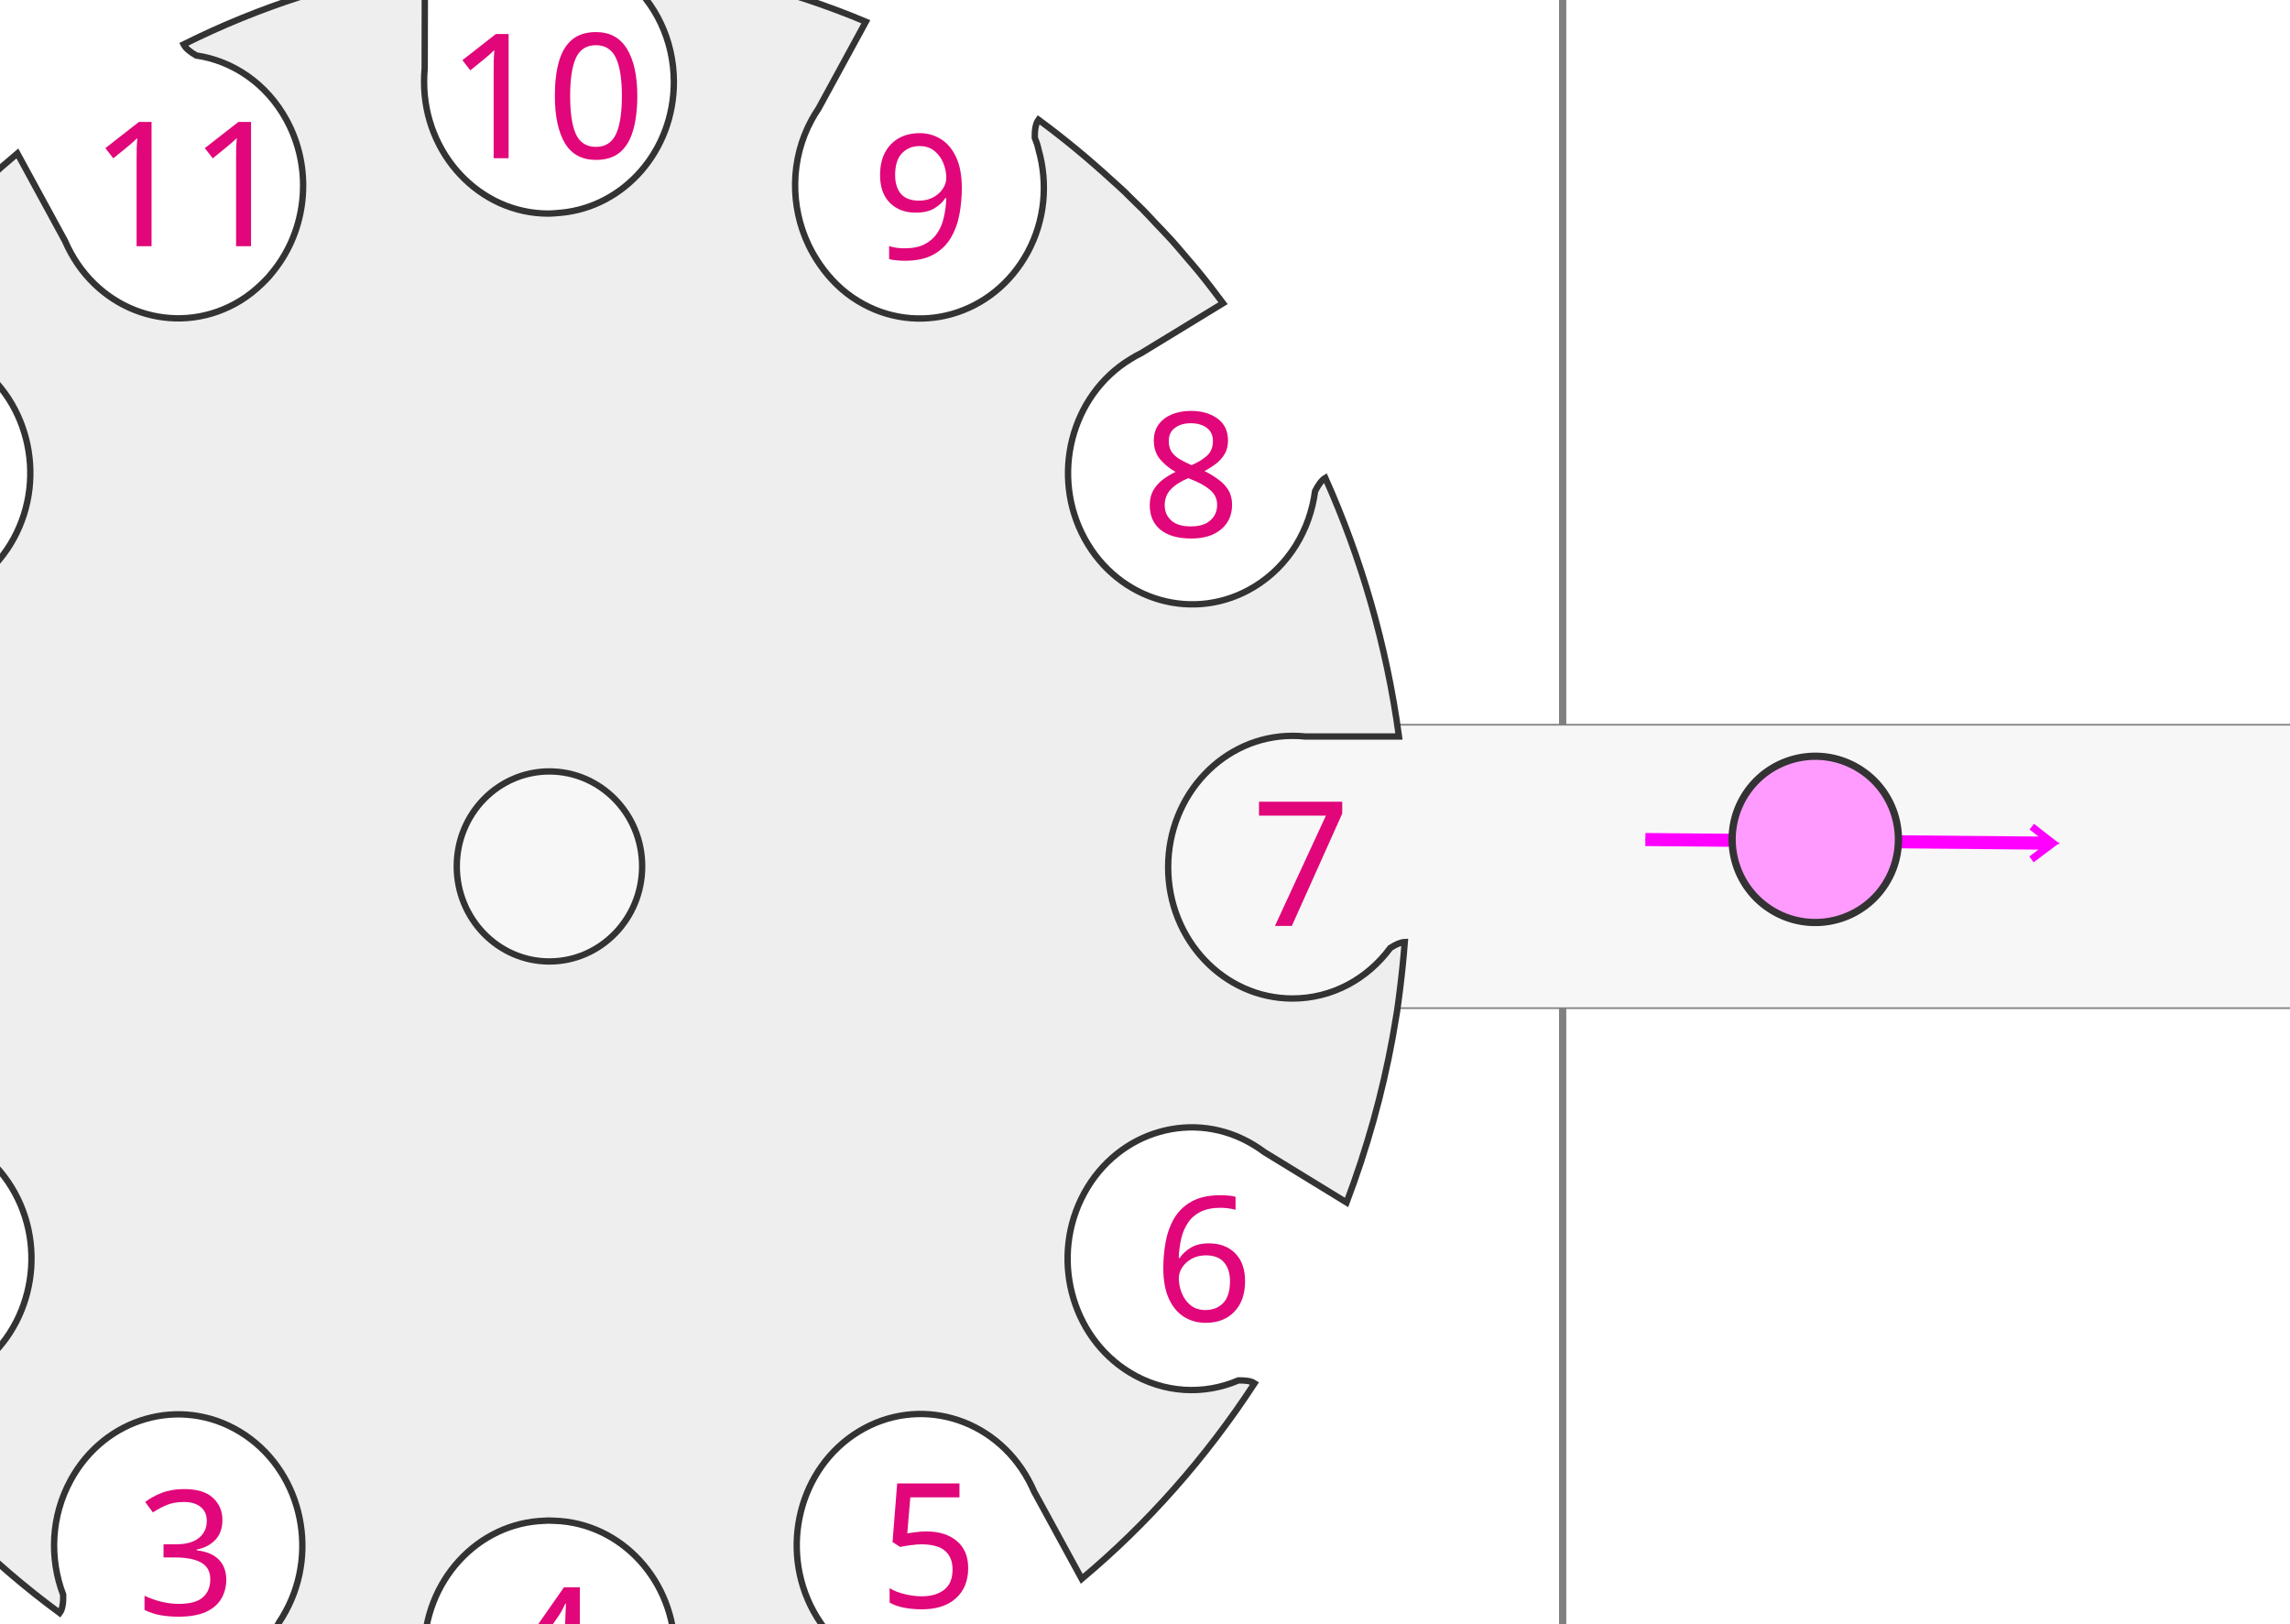
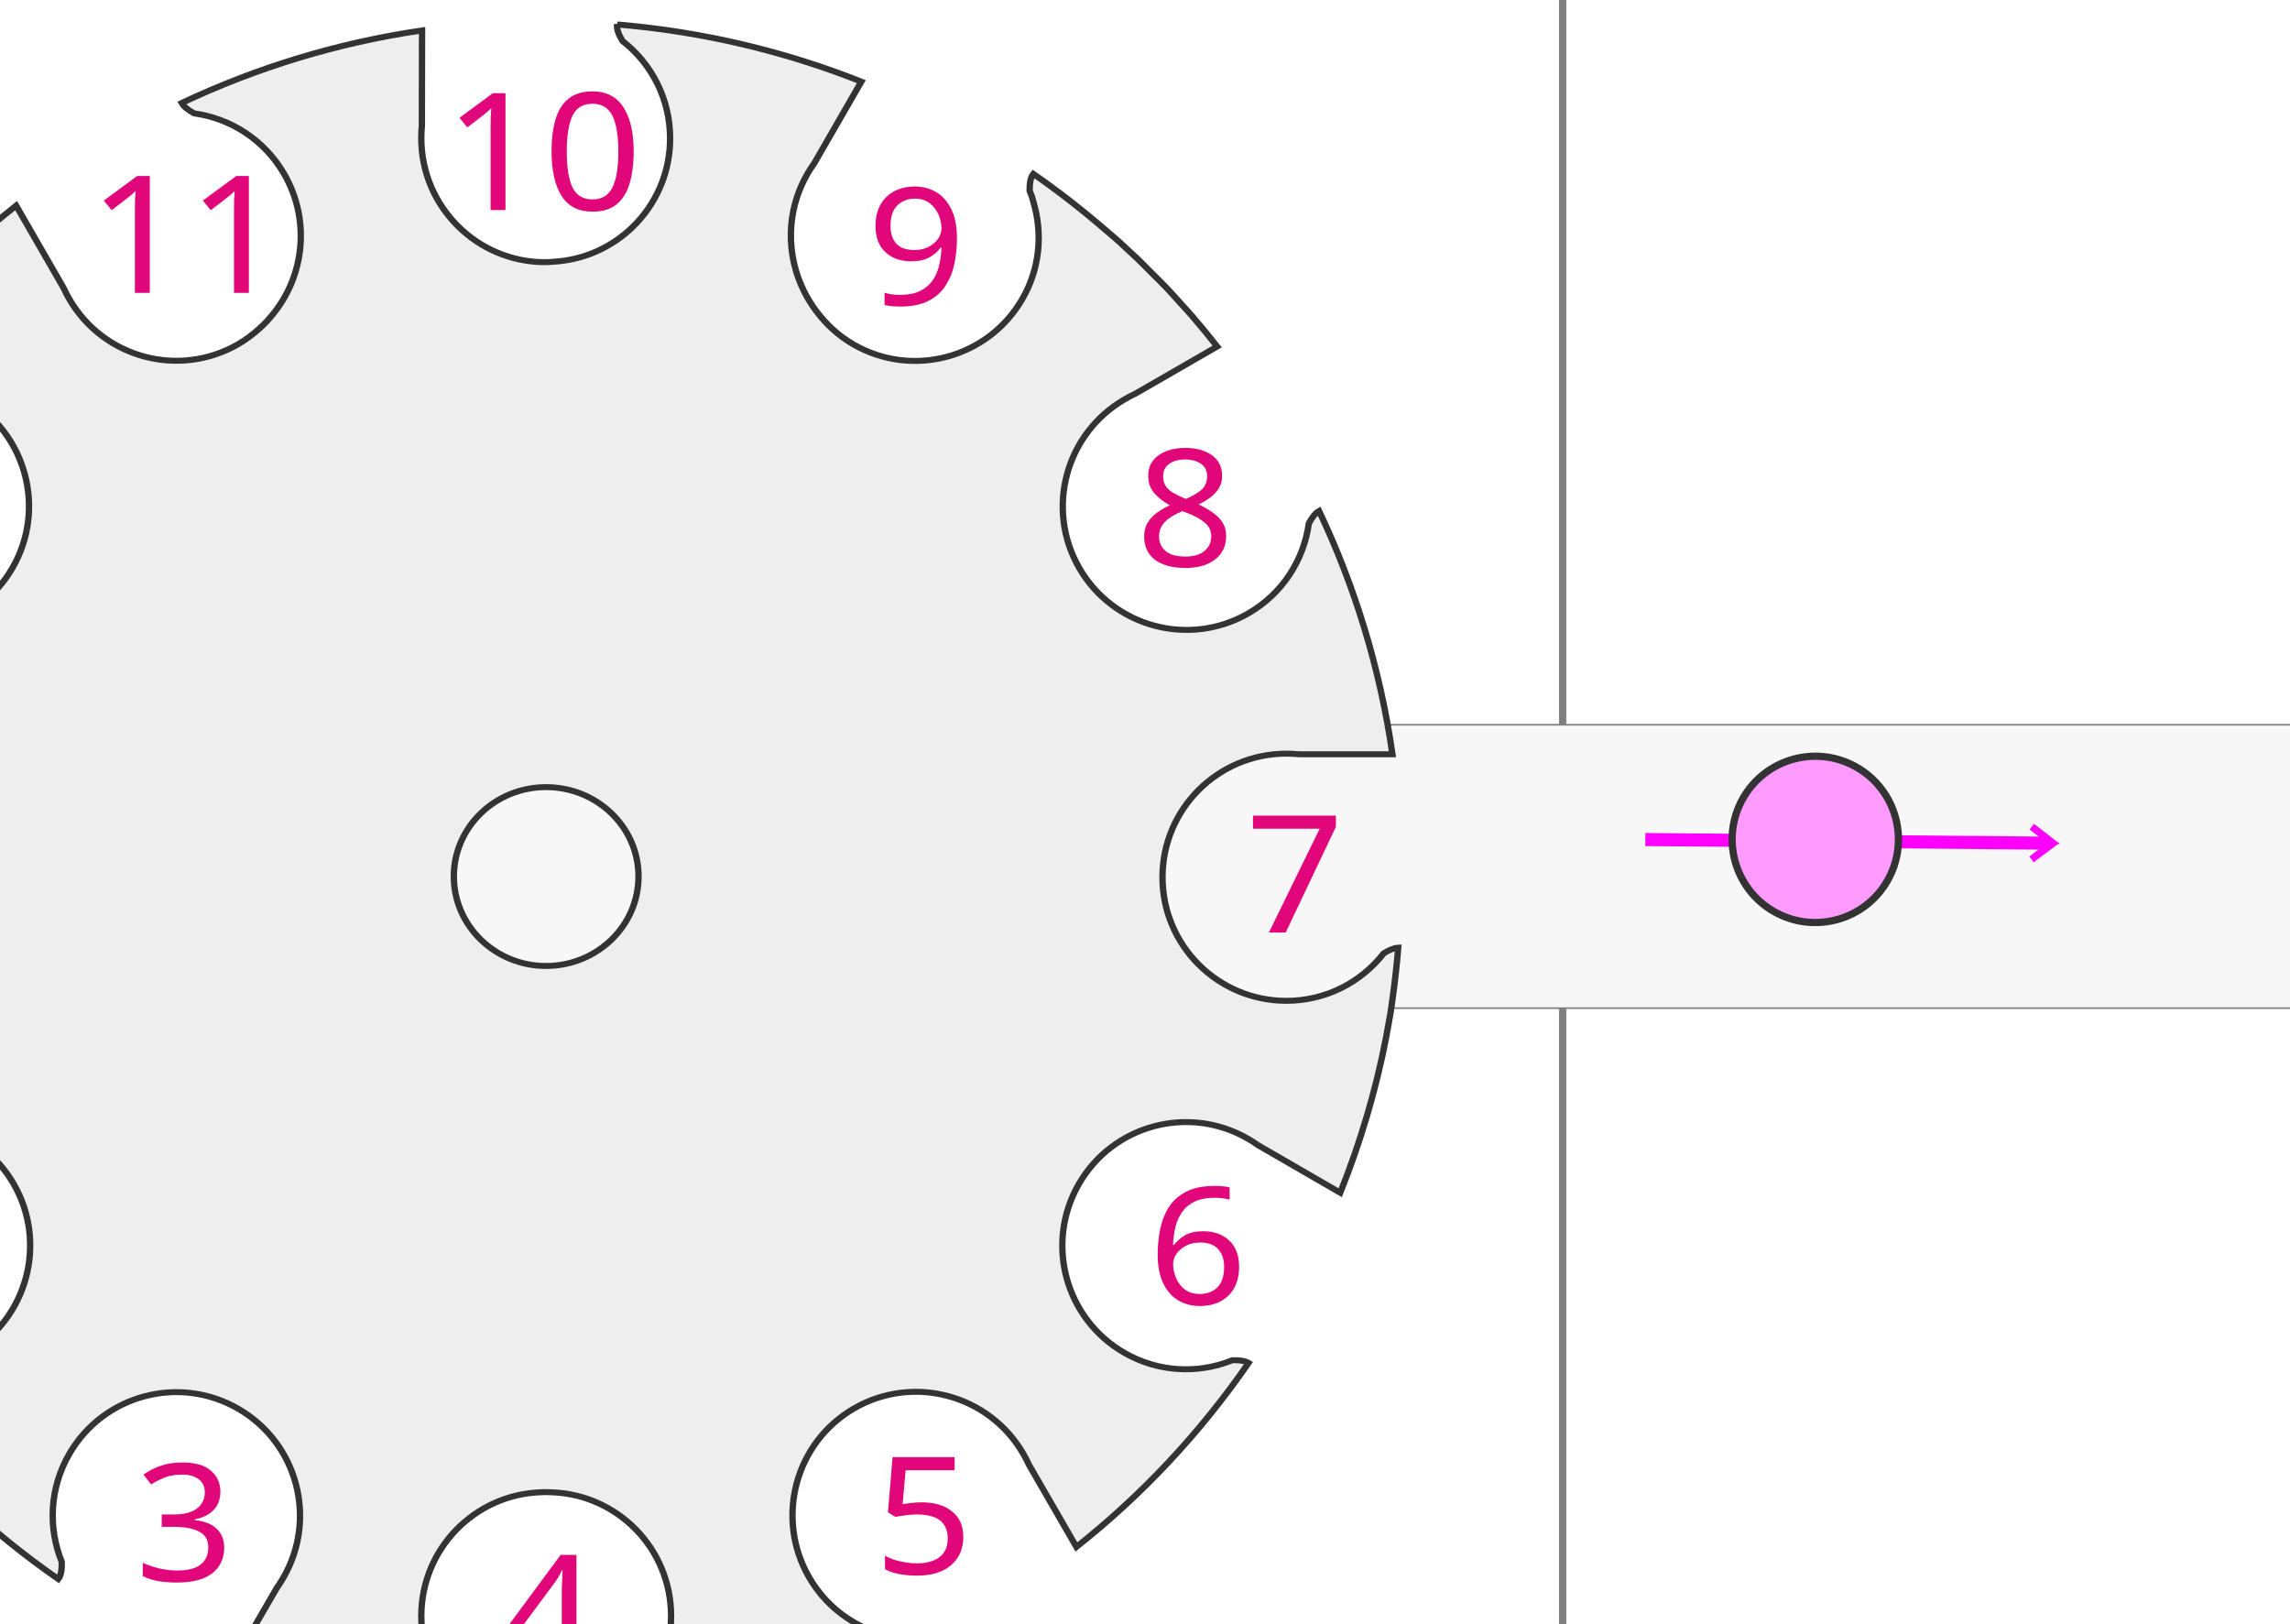
<svg xmlns="http://www.w3.org/2000/svg" viewBox="0 0 316 224" preserveAspectRatio="xMidYMid" id="svg2" version="1.1" width="100%" height="100%">
  <defs id="defs4" />
  <g id="layer1" transform="translate(-255.9688,-585.5625)">
    <rect style="fill:none;stroke:#808080;stroke-width:1;stroke-linecap:round;stroke-linejoin:round;stroke-miterlimit:4;stroke-opacity:1;stroke-dasharray:none;stroke-dashoffset:0;display:inline" id="rect3768-3-6-3" width="334.281" height="342.307" x="137.322" y="548.986" />
    <rect style="fill:#f7f7f7;fill-opacity:1;stroke:#808080;stroke-width:0.22;stroke-linecap:round;stroke-linejoin:round;stroke-miterlimit:4;stroke-opacity:1;stroke-dasharray:none;stroke-dashoffset:0;display:inline" id="rect3770-3-1-5" width="667.559" height="39.108" x="162.665" y="685.574" />
    <rect style="fill:none;stroke:none" id="rect2984" width="312.045" height="218.517" x="268.271" y="587.082" />
-     <g id="g3917" transform="translate(-54.11719,8.027311)">
+     <g id="g3917" transform="matrix(0.9961729,0,0,0.9410313,-53.09361,50.52878)">
      <path id="path2985" d="m 395.737,572.146 c -0.104,0.65 0.232,1.543 0.747,2.428 4.018,3.317 6.589,8.473 6.589,14.284 0,9.462 -6.841,17.214 -15.579,18.038 -0.135,0.015 -0.265,0.017 -0.4,0.028 -0.088,0.006 -0.178,0.024 -0.267,0.028 -0.355,0.023 -0.706,0.057 -1.067,0.057 -9.461,0 -17.153,-8.168 -17.153,-18.179 0,-0.626 0.022,-1.225 0.08,-1.835 l 0.027,-13.973 c -11.743,1.82 -22.928,5.467 -33.291,10.642 0.285,0.552 0.949,1.076 1.734,1.524 5.047,0.747 9.712,3.86 12.458,8.892 3.585,6.571 2.848,14.53 -1.28,20.184 -0.298,0.408 -0.601,0.803 -0.934,1.186 -0.047,0.055 -0.086,0.115 -0.133,0.169 -0.339,0.38 -0.694,0.75 -1.067,1.101 -0.892,0.858 -1.874,1.651 -2.961,2.315 -8.193,5.006 -18.664,2.037 -23.395,-6.634 -0.296,-0.542 -0.563,-1.079 -0.8,-1.637 l -6.562,-12.054 c -1.413,1.181 -2.801,2.395 -4.161,3.642 -0.641,0.591 -1.292,1.173 -1.921,1.778 -0.074,0.071 -0.139,0.154 -0.213,0.226 -0.627,0.606 -1.253,1.187 -1.867,1.807 -0.074,0.074 -0.14,0.152 -0.213,0.226 -0.64,0.649 -1.267,1.312 -1.894,1.976 -0.045,0.047 -0.089,0.094 -0.133,0.141 -0.6,0.638 -1.201,1.297 -1.787,1.948 -0.069,0.076 -0.144,0.149 -0.213,0.226 -0.585,0.652 -1.162,1.311 -1.734,1.976 -0.068,0.079 -0.146,0.147 -0.213,0.226 -0.57,0.667 -1.124,1.352 -1.681,2.033 -2.799,3.42 -5.427,6.999 -7.869,10.727 0.514,0.277 1.278,0.364 2.107,0.339 4.724,-2.023 10.237,-1.804 14.992,1.101 8.193,5.006 11.026,16.086 6.296,24.757 -4.73,8.67 -15.228,11.64 -23.421,6.634 -0.512,-0.313 -0.998,-0.63 -1.467,-0.988 l -11.204,-6.86 c -4.282,11.359 -7.026,23.537 -8.003,36.246 0.576,-0.024 1.29,-0.355 2.001,-0.819 3.135,-4.252 8.007,-6.973 13.498,-6.973 9.461,0 17.153,8.111 17.153,18.123 0,10.012 -7.692,18.123 -17.153,18.123 -0.591,0 -1.131,-0.023 -1.707,-0.085 l -12.964,0 c 1.078,7.934 2.845,15.621 5.255,23.007 0.15,0.453 0.298,0.903 0.453,1.355 0.118,0.348 0.226,0.698 0.347,1.044 0.123,0.35 0.247,0.695 0.373,1.044 0.317,0.875 0.65,1.755 0.987,2.625 0.822,2.124 1.703,4.228 2.641,6.323 0.572,-0.252 1.121,-0.975 1.574,-1.863 0.706,-5.341 3.621,-10.306 8.376,-13.211 8.193,-5.006 18.691,-2.065 23.421,6.606 4.73,8.67 1.898,19.779 -6.296,24.785 -0.512,0.313 -1.019,0.596 -1.547,0.847 l -11.391,6.944 c 7.379,9.918 15.964,18.428 25.422,25.378 0.39,-0.511 0.508,-1.482 0.48,-2.512 -1.912,-4.999 -1.705,-10.804 1.04,-15.836 4.73,-8.67 15.201,-11.64 23.395,-6.634 8.193,5.006 10.999,16.086 6.269,24.757 -0.296,0.542 -0.595,1.056 -0.934,1.553 l -6.642,12.138 c 0.941,0.398 1.904,0.756 2.854,1.129 0.729,0.286 1.454,0.576 2.187,0.847 0.08,0.029 0.16,0.055 0.24,0.085 0.804,0.292 1.618,0.573 2.428,0.847 0.095,0.033 0.198,0.052 0.293,0.085 0.476,0.16 0.946,0.317 1.414,0.48 0.848,0.273 1.683,0.538 2.534,0.79 0.223,0.066 0.444,0.133 0.667,0.198 0.213,0.059 0.427,0.109 0.64,0.169 0.044,0.012 0.09,0.015 0.133,0.028 0.019,0.005 0.035,0.023 0.053,0.028 0.822,0.231 1.655,0.465 2.481,0.677 0.097,0.025 0.196,0.06 0.293,0.085 0.106,0.027 0.213,0.058 0.32,0.085 0.452,0.113 0.908,0.203 1.36,0.311 0.277,0.064 0.553,0.135 0.827,0.198 0.605,0.139 1.208,0.267 1.814,0.395 0.205,0.044 0.408,0.099 0.614,0.141 0.115,0.023 0.232,0.033 0.347,0.057 1.062,0.216 2.132,0.407 3.201,0.593 0.578,0.1 1.156,0.192 1.734,0.282 0.757,0.119 1.51,0.264 2.267,0.367 0.811,0.111 1.641,0.188 2.454,0.282 0.963,0.111 1.916,0.224 2.881,0.311 0.014,-0.629 -0.306,-1.427 -0.774,-2.23 -4.018,-3.317 -6.589,-8.473 -6.589,-14.284 0,-9.822 7.38,-17.85 16.592,-18.151 0.178,-0.005 0.354,-0.028 0.534,-0.028 0.296,0 0.588,0.012 0.88,0.028 9.213,0.3 16.592,8.301 16.592,18.123 0,0.626 -0.022,1.225 -0.08,1.835 l 0,13.776 c 1.722,-0.269 3.441,-0.555 5.148,-0.903 0.834,-0.172 1.677,-0.345 2.508,-0.536 0.098,-0.022 0.195,-0.062 0.293,-0.085 0.722,-0.168 1.445,-0.304 2.161,-0.48 0.107,-0.027 0.213,-0.058 0.32,-0.085 0.09,-0.023 0.177,-0.06 0.267,-0.085 0.008,-10e-4 0.018,10e-4 0.027,0 0.862,-0.224 1.704,-0.462 2.561,-0.706 0.061,-0.017 0.126,-0.039 0.187,-0.057 0.821,-0.235 1.638,-0.48 2.454,-0.734 0.096,-0.029 0.197,-0.055 0.293,-0.085 0.815,-0.256 1.645,-0.516 2.454,-0.79 0.096,-0.032 0.198,-0.052 0.293,-0.085 0.809,-0.276 1.597,-0.581 2.401,-0.875 4.108,-1.505 8.146,-3.246 12.084,-5.222 -0.237,-0.604 -0.946,-1.185 -1.787,-1.665 -5.047,-0.747 -9.712,-3.832 -12.458,-8.864 -4.73,-8.67 -1.951,-19.779 6.242,-24.785 8.193,-5.006 18.691,-2.008 23.421,6.662 0.296,0.542 0.563,1.079 0.8,1.637 l 6.562,12.026 c 8.993,-7.535 17.048,-16.578 23.848,-26.987 -0.507,-0.332 -1.351,-0.422 -2.241,-0.395 -4.724,2.023 -10.237,1.804 -14.992,-1.101 -8.193,-5.006 -10.999,-16.086 -6.269,-24.757 4.73,-8.67 15.201,-11.64 23.395,-6.634 0.512,0.313 0.998,0.63 1.467,0.988 l 11.337,6.944 c 2.821,-7.452 4.945,-15.07 6.349,-22.752 0.084,-0.472 0.161,-0.938 0.24,-1.411 0.062,-0.364 0.128,-0.737 0.187,-1.101 0.058,-0.368 0.131,-0.731 0.187,-1.101 0.139,-0.925 0.254,-1.863 0.373,-2.795 0.288,-2.24 0.517,-4.5 0.694,-6.775 -0.578,0.027 -1.289,0.354 -2.001,0.819 -3.135,4.252 -8.007,6.973 -13.498,6.973 -9.461,0 -17.153,-8.111 -17.153,-18.123 0,-10.012 7.692,-18.123 17.153,-18.123 0.591,-10e-6 1.158,0.023 1.734,0.085 l 12.964,0 c -1.709,-12.6 -5.2,-24.577 -10.164,-35.681 -0.516,0.303 -0.996,1.016 -1.414,1.835 -0.706,5.341 -3.621,10.278 -8.376,13.183 -8.193,5.006 -18.691,2.037 -23.421,-6.634 -4.73,-8.67 -1.898,-19.751 6.296,-24.757 0.512,-0.313 0.993,-0.596 1.521,-0.847 l 11.284,-6.888 c -1.13,-1.516 -2.274,-3.001 -3.468,-4.46 -0.558,-0.679 -1.136,-1.339 -1.707,-2.004 -0.067,-0.079 -0.146,-0.176 -0.213,-0.254 -0.573,-0.663 -1.121,-1.326 -1.707,-1.976 -0.07,-0.078 -0.143,-0.148 -0.213,-0.226 -0.614,-0.678 -1.24,-1.313 -1.867,-1.976 -0.044,-0.047 -0.089,-0.094 -0.133,-0.141 -0.603,-0.635 -1.199,-1.299 -1.814,-1.92 -0.072,-0.073 -0.168,-0.153 -0.24,-0.226 -0.616,-0.619 -1.238,-1.23 -1.867,-1.835 -0.074,-0.072 -0.139,-0.154 -0.213,-0.226 -0.63,-0.603 -1.278,-1.161 -1.921,-1.75 -3.221,-2.953 -6.599,-5.75 -10.11,-8.328 -0.384,0.518 -0.534,1.467 -0.507,2.484 0.091,0.246 0.186,0.484 0.267,0.734 0.025,0.074 0.056,0.151 0.08,0.226 0.075,0.243 0.121,0.488 0.187,0.734 1.287,4.595 0.896,9.692 -1.547,14.171 -4.73,8.67 -15.201,11.668 -23.395,6.662 -2.115,-1.292 -3.842,-3.01 -5.202,-4.968 -0.334,-0.48 -0.648,-0.959 -0.934,-1.468 -0.251,-0.434 -0.479,-0.874 -0.694,-1.327 -2.498,-5.276 -2.542,-11.758 0.454,-17.248 0.296,-0.542 0.595,-1.027 0.934,-1.524 l 6.536,-11.997 c -10.612,-4.46 -21.967,-7.338 -33.825,-8.384 z m -9.843,111.843 c 7.057,0 12.804,5.856 12.804,13.098 0,7.242 -5.747,13.126 -12.804,13.126 -7.057,0 -12.778,-5.884 -12.778,-13.126 0,-7.242 5.721,-13.098 12.778,-13.098 z" style="fill:#eeeeee;fill-opacity:1;fill-rule:nonzero;stroke:#333333;stroke-width:0.878;stroke-opacity:1" />
-       <text id="text2985" y="706.605" x="276.056" style="font-size:24px;font-style:normal;font-variant:normal;font-weight:normal;font-stretch:normal;line-height:125%;letter-spacing:0px;word-spacing:0px;fill:#e10679;fill-opacity:1;stroke:none;font-family:AvantGarde CondBook;-inkscape-font-specification:AvantGarde CondBook" xml:space="preserve">
+       <text id="text2985" y="706.605" x="276.056" style="font-size:24px;font-style:normal;font-variant:normal;font-weight:normal;font-stretch:normal;line-height:125%;letter-spacing:0px;word-spacing:0px;fill:#e10679;fill-opacity:1;stroke:none;font-family:'ITCAvantGardeW01-CnBk';-inkscape-font-specification:'ITCAvantGardeW01-CnBk'" xml:space="preserve">
        <tspan y="706.605" x="276.056" id="tspan2987">1</tspan>
      </text>
-       <text id="text2985-1" y="759.86" x="290.602" style="font-size:24px;font-style:normal;font-variant:normal;font-weight:normal;font-stretch:normal;line-height:125%;letter-spacing:0px;word-spacing:0px;fill:#e10679;fill-opacity:1;stroke:none;font-family:AvantGarde CondBook;-inkscape-font-specification:AvantGarde CondBook" xml:space="preserve">
+       <text id="text2985-1" y="759.86" x="290.602" style="font-size:24px;font-style:normal;font-variant:normal;font-weight:normal;font-stretch:normal;line-height:125%;letter-spacing:0px;word-spacing:0px;fill:#e10679;fill-opacity:1;stroke:none;font-family:'ITCAvantGardeW01-CnBk';-inkscape-font-specification:'ITCAvantGardeW01-CnBk'" xml:space="preserve">
        <tspan y="759.86" x="290.602" id="tspan2987-7">2</tspan>
      </text>
-       <text id="text2985-1-4" y="800.399" x="328.95" style="font-size:24px;font-style:normal;font-variant:normal;font-weight:normal;font-stretch:normal;line-height:125%;letter-spacing:0px;word-spacing:0px;fill:#e10679;fill-opacity:1;stroke:none;font-family:AvantGarde CondBook;-inkscape-font-specification:AvantGarde CondBook" xml:space="preserve">
+       <text id="text2985-1-4" y="800.399" x="328.95" style="font-size:24px;font-style:normal;font-variant:normal;font-weight:normal;font-stretch:normal;line-height:125%;letter-spacing:0px;word-spacing:0px;fill:#e10679;fill-opacity:1;stroke:none;font-family:'ITCAvantGardeW01-CnBk';-inkscape-font-specification:'ITCAvantGardeW01-CnBk'" xml:space="preserve">
        <tspan y="800.399" x="328.95" id="tspan2987-7-0">3</tspan>
      </text>
-       <text id="text2985-1-4-9" y="813.807" x="379.346" style="font-size:24px;font-style:normal;font-variant:normal;font-weight:normal;font-stretch:normal;line-height:125%;letter-spacing:0px;word-spacing:0px;fill:#e10679;fill-opacity:1;stroke:none;font-family:AvantGarde CondBook;-inkscape-font-specification:AvantGarde CondBook" xml:space="preserve">
+       <text id="text2985-1-4-9" y="813.807" x="379.346" style="font-size:24px;font-style:normal;font-variant:normal;font-weight:normal;font-stretch:normal;line-height:125%;letter-spacing:0px;word-spacing:0px;fill:#e10679;fill-opacity:1;stroke:none;font-family:'ITCAvantGardeW01-CnBk';-inkscape-font-specification:'ITCAvantGardeW01-CnBk'" xml:space="preserve">
        <tspan y="813.807" x="379.346" id="tspan2987-7-0-4">4</tspan>
      </text>
-       <text id="text2985-1-4-9-8" y="799.381" x="431.327" style="font-size:24px;font-style:normal;font-variant:normal;font-weight:normal;font-stretch:normal;line-height:125%;letter-spacing:0px;word-spacing:0px;fill:#e10679;fill-opacity:1;stroke:none;font-family:AvantGarde CondBook;-inkscape-font-specification:AvantGarde CondBook" xml:space="preserve">
+       <text id="text2985-1-4-9-8" y="799.381" x="431.327" style="font-size:24px;font-style:normal;font-variant:normal;font-weight:normal;font-stretch:normal;line-height:125%;letter-spacing:0px;word-spacing:0px;fill:#e10679;fill-opacity:1;stroke:none;font-family:'ITCAvantGardeW01-CnBk';-inkscape-font-specification:'ITCAvantGardeW01-CnBk'" xml:space="preserve">
        <tspan y="799.381" x="431.327" id="tspan2987-7-0-4-8">5</tspan>
      </text>
-       <text id="text2985-1-4-9-2" y="759.848" x="469.3" style="font-size:24px;font-style:normal;font-variant:normal;font-weight:normal;font-stretch:normal;line-height:125%;letter-spacing:0px;word-spacing:0px;fill:#e10679;fill-opacity:1;stroke:none;font-family:AvantGarde CondBook;-inkscape-font-specification:AvantGarde CondBook" xml:space="preserve">
+       <text id="text2985-1-4-9-2" y="759.848" x="469.3" style="font-size:24px;font-style:normal;font-variant:normal;font-weight:normal;font-stretch:normal;line-height:125%;letter-spacing:0px;word-spacing:0px;fill:#e10679;fill-opacity:1;stroke:none;font-family:'ITCAvantGardeW01-CnBk';-inkscape-font-specification:'ITCAvantGardeW01-CnBk'" xml:space="preserve">
        <tspan y="759.848" x="469.3" id="tspan2987-7-0-4-4">6</tspan>
      </text>
-       <text id="text2985-1-4-9-5" y="705.31" x="482.755" style="font-size:24px;font-style:normal;font-variant:normal;font-weight:normal;font-stretch:normal;line-height:125%;letter-spacing:0px;word-spacing:0px;fill:#e10679;fill-opacity:1;stroke:none;font-family:AvantGarde CondBook;-inkscape-font-specification:AvantGarde CondBook" xml:space="preserve">
+       <text id="text2985-1-4-9-5" y="705.31" x="482.755" style="font-size:24px;font-style:normal;font-variant:normal;font-weight:normal;font-stretch:normal;line-height:125%;letter-spacing:0px;word-spacing:0px;fill:#e10679;fill-opacity:1;stroke:none;font-family:'ITCAvantGardeW01-CnBk';-inkscape-font-specification:'ITCAvantGardeW01-CnBk'" xml:space="preserve">
        <tspan y="705.31" x="482.755" id="tspan2987-7-0-4-5">7</tspan>
      </text>
-       <text id="text2985-1-4-9-1" y="651.614" x="467.57" style="font-size:24px;font-style:normal;font-variant:normal;font-weight:normal;font-stretch:normal;line-height:125%;letter-spacing:0px;word-spacing:0px;fill:#e10679;fill-opacity:1;stroke:none;font-family:AvantGarde CondBook;-inkscape-font-specification:AvantGarde CondBook" xml:space="preserve">
+       <text id="text2985-1-4-9-1" y="651.614" x="467.57" style="font-size:24px;font-style:normal;font-variant:normal;font-weight:normal;font-stretch:normal;line-height:125%;letter-spacing:0px;word-spacing:0px;fill:#e10679;fill-opacity:1;stroke:none;font-family:'ITCAvantGardeW01-CnBk';-inkscape-font-specification:'ITCAvantGardeW01-CnBk'" xml:space="preserve">
        <tspan y="651.614" x="467.57" id="tspan2987-7-0-4-7">8</tspan>
      </text>
-       <text id="text2985-1-4-9-11" y="613.285" x="430.323" style="font-size:24px;font-style:normal;font-variant:normal;font-weight:normal;font-stretch:normal;line-height:125%;letter-spacing:0px;word-spacing:0px;fill:#e10679;fill-opacity:1;stroke:none;font-family:AvantGarde CondBook;-inkscape-font-specification:AvantGarde CondBook" xml:space="preserve">
+       <text id="text2985-1-4-9-11" y="613.285" x="430.323" style="font-size:24px;font-style:normal;font-variant:normal;font-weight:normal;font-stretch:normal;line-height:125%;letter-spacing:0px;word-spacing:0px;fill:#e10679;fill-opacity:1;stroke:none;font-family:'ITCAvantGardeW01-CnBk';-inkscape-font-specification:'ITCAvantGardeW01-CnBk'" xml:space="preserve">
        <tspan y="613.285" x="430.323" id="tspan2987-7-0-4-52">9</tspan>
      </text>
-       <text id="text2985-1-4-9-7" y="599.366" x="371.752" style="font-size:24px;font-style:normal;font-variant:normal;font-weight:normal;font-stretch:normal;line-height:125%;letter-spacing:0px;word-spacing:0px;fill:#e10679;fill-opacity:1;stroke:none;font-family:AvantGarde CondBook;-inkscape-font-specification:AvantGarde CondBook" xml:space="preserve">
+       <text id="text2985-1-4-9-7" y="599.366" x="371.752" style="font-size:24px;font-style:normal;font-variant:normal;font-weight:normal;font-stretch:normal;line-height:125%;letter-spacing:0px;word-spacing:0px;fill:#e10679;fill-opacity:1;stroke:none;font-family:'ITCAvantGardeW01-CnBk';-inkscape-font-specification:'ITCAvantGardeW01-CnBk'" xml:space="preserve">
        <tspan y="599.366" x="371.752" id="tspan2987-7-0-4-6">10</tspan>
      </text>
-       <text id="text2985-1-4-9-14" y="611.509" x="322.486" style="font-size:24px;font-style:normal;font-variant:normal;font-weight:normal;font-stretch:normal;line-height:125%;letter-spacing:0px;word-spacing:0px;fill:#e10679;fill-opacity:1;stroke:none;font-family:AvantGarde CondBook;-inkscape-font-specification:AvantGarde CondBook" xml:space="preserve">
+       <text id="text2985-1-4-9-14" y="611.509" x="322.486" style="font-size:24px;font-style:normal;font-variant:normal;font-weight:normal;font-stretch:normal;line-height:125%;letter-spacing:0px;word-spacing:0px;fill:#e10679;fill-opacity:1;stroke:none;font-family:'ITCAvantGardeW01-CnBk';-inkscape-font-specification:'ITCAvantGardeW01-CnBk'" xml:space="preserve">
        <tspan y="611.509" x="322.486" id="tspan2987-7-0-4-2">11</tspan>
      </text>
-       <text id="text2985-1-4-9-3" y="650.796" x="281.195" style="font-size:24px;font-style:normal;font-variant:normal;font-weight:normal;font-stretch:normal;line-height:125%;letter-spacing:0px;word-spacing:0px;fill:#e10679;fill-opacity:1;stroke:none;font-family:AvantGarde CondBook;-inkscape-font-specification:AvantGarde CondBook" xml:space="preserve">
+       <text id="text2985-1-4-9-3" y="650.796" x="281.195" style="font-size:24px;font-style:normal;font-variant:normal;font-weight:normal;font-stretch:normal;line-height:125%;letter-spacing:0px;word-spacing:0px;fill:#e10679;fill-opacity:1;stroke:none;font-family:'ITCAvantGardeW01-CnBk';-inkscape-font-specification:'ITCAvantGardeW01-CnBk'" xml:space="preserve">
        <tspan y="650.796" x="281.195" id="tspan2987-7-0-4-22">12</tspan>
      </text>
    </g>
    <g id="g3944" transform="translate(212.6812,-27.83571)">
      <g style="stroke:#ff00ff;display:inline" transform="matrix(0.9999593,0.00902775,-0.00902775,0.9999593,-131.2225,72.33627)" id="g4952-5-5-5-4">
        <path style="fill:none;stroke:#ff00ff;stroke-width:1px;stroke-linecap:butt;stroke-linejoin:miter;stroke-opacity:1" d="m 407.471,653.665 55.732,0 -2.429,1.857" id="path4930-2-5-1-9" />
        <path style="fill:none;stroke:#ff00ff;stroke-width:1px;stroke-linecap:butt;stroke-linejoin:miter;stroke-opacity:1;display:inline" d="m 407.471,652.861 55.732,0 -2.429,-1.857" id="path4930-0-0-0-1-4" />
      </g>
      <path transform="matrix(-1.492515,-0.8605709,0.8605709,-1.492515,353.6839,2053.034)" d="m 420.593,648.291 c 0,3.678 -2.982,6.659 -6.659,6.659 -3.678,0 -6.659,-2.982 -6.659,-6.659 0,-3.678 2.982,-6.659 6.659,-6.659 3.678,0 6.659,2.982 6.659,6.659 z" id="path4157-1-79-9-4-7-8-0-9-5-6" style="fill:#ff9bff;fill-opacity:1;fill-rule:nonzero;stroke:#333333;stroke-width:0.58;stroke-linecap:round;stroke-linejoin:round;stroke-miterlimit:4;stroke-opacity:1;stroke-dasharray:none;stroke-dashoffset:0;display:inline" />
    </g>
  </g>
</svg>
